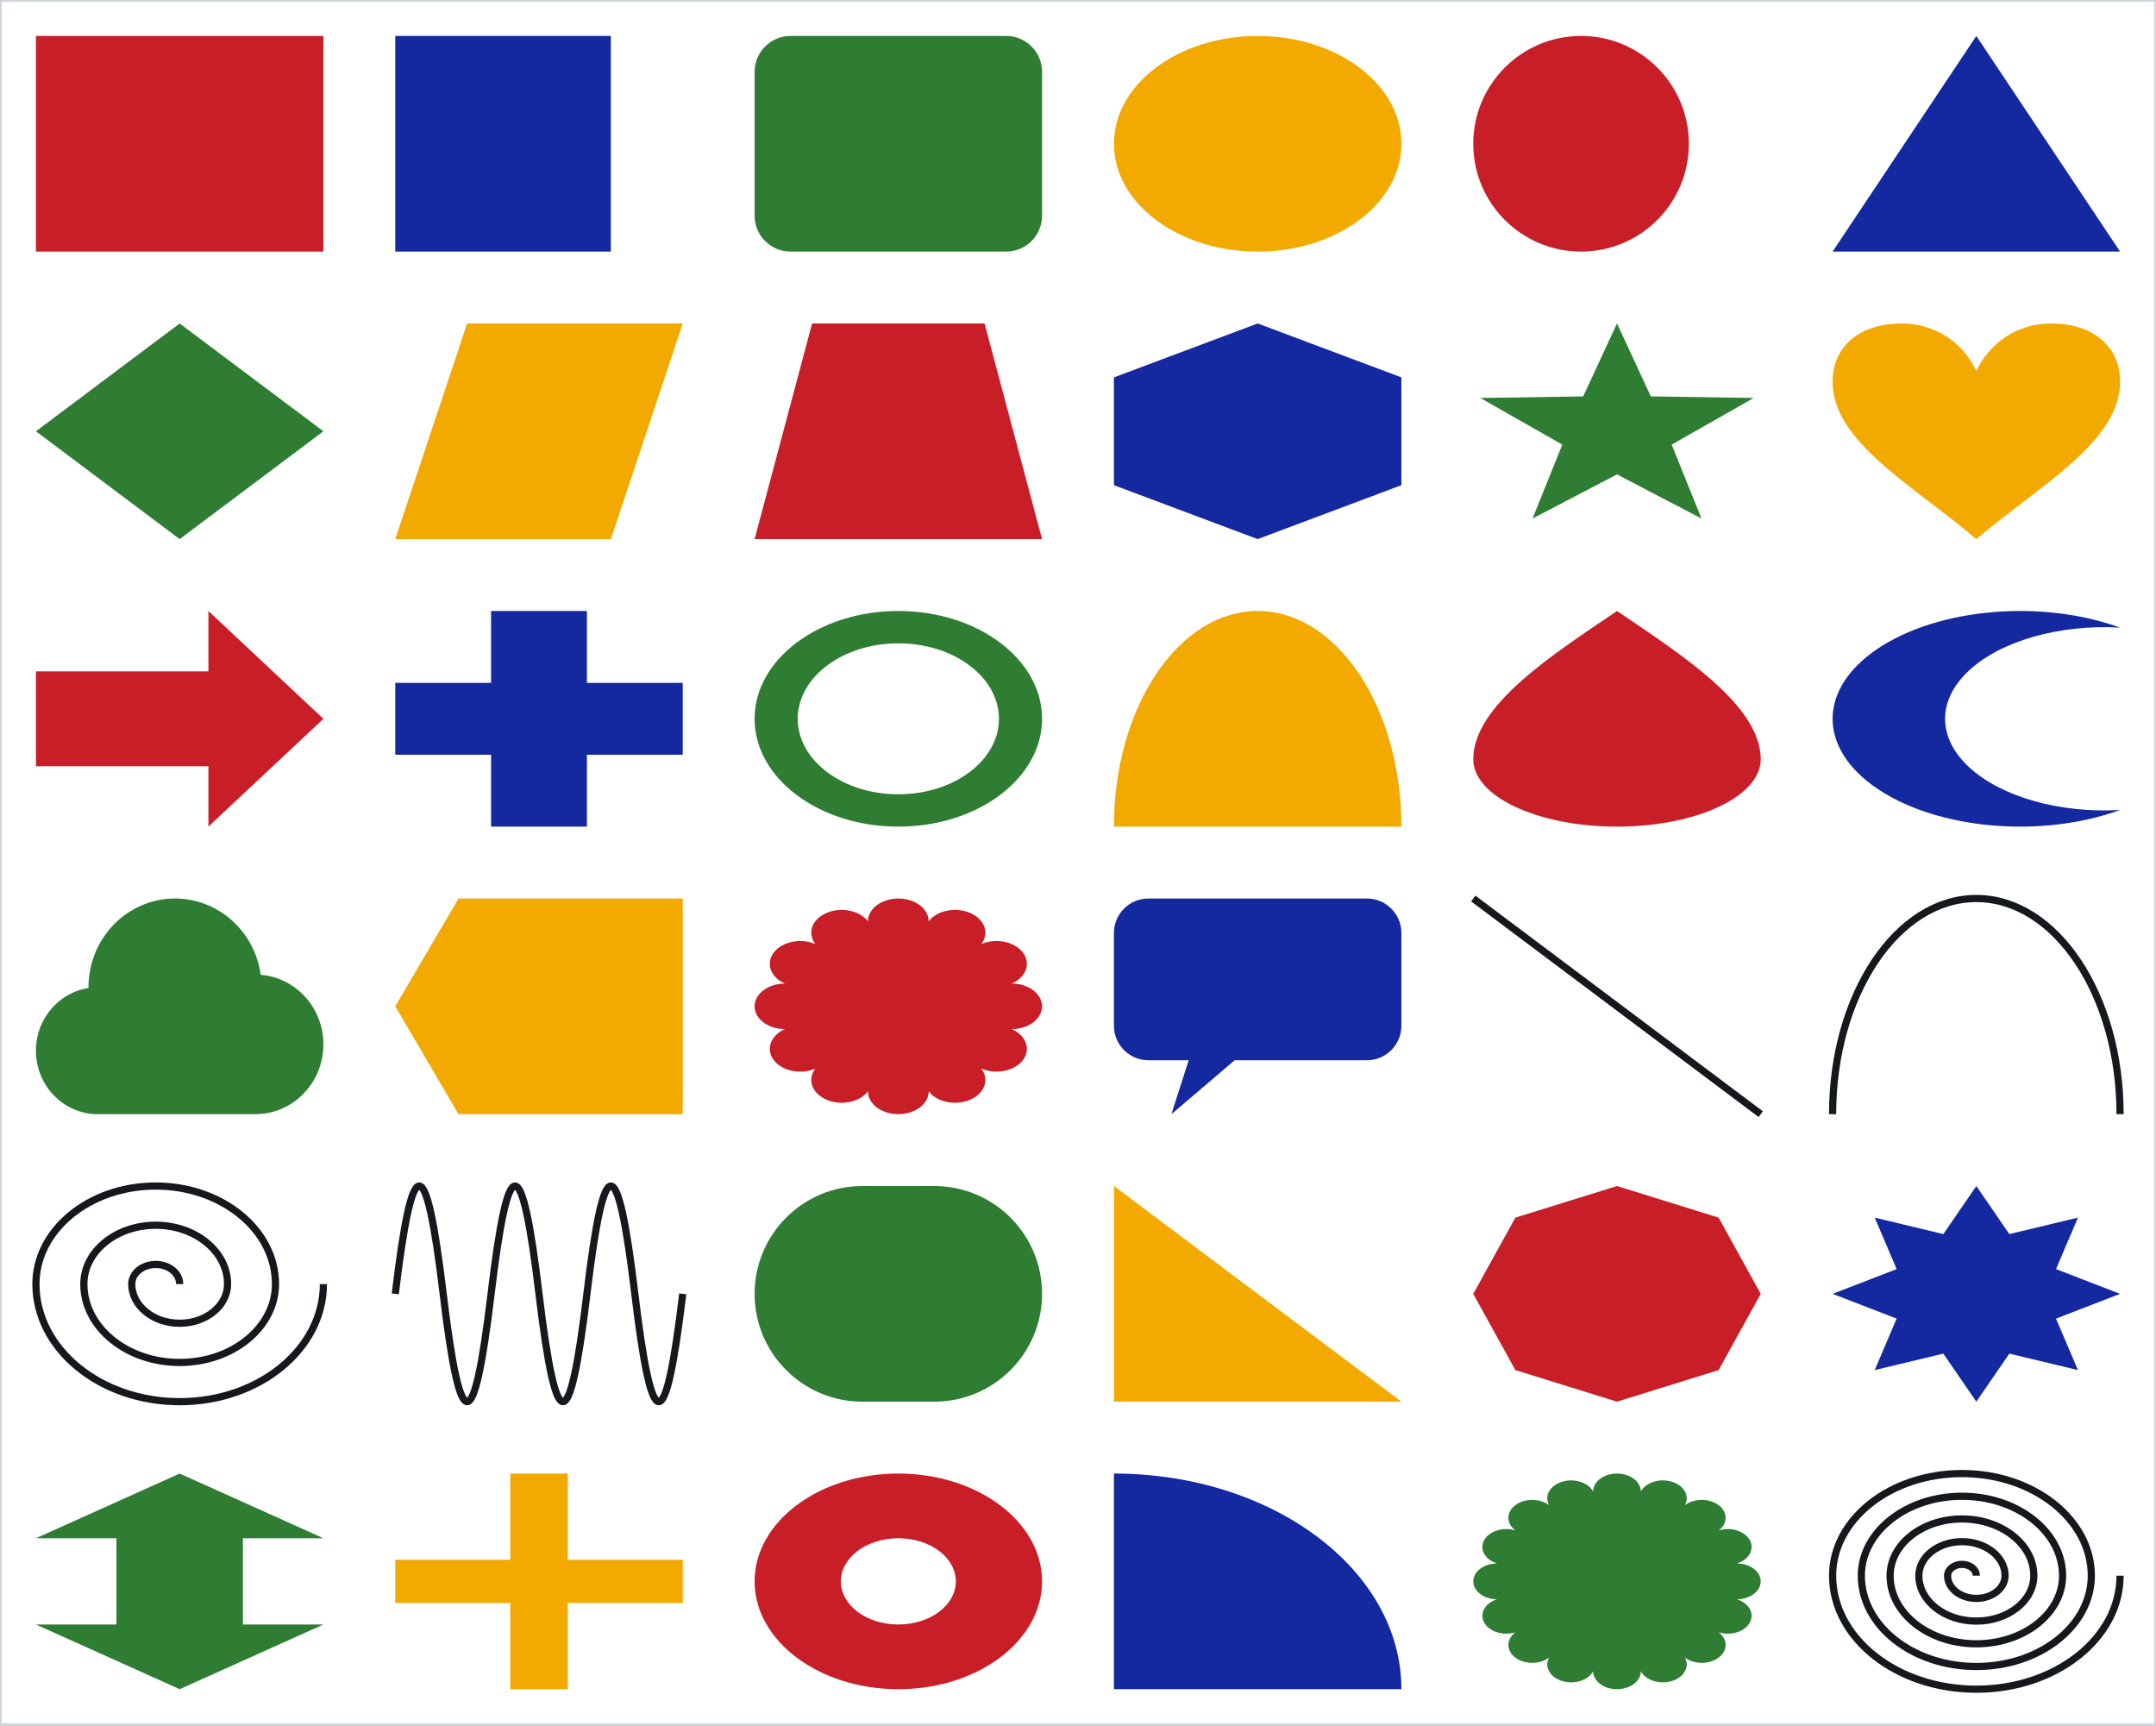
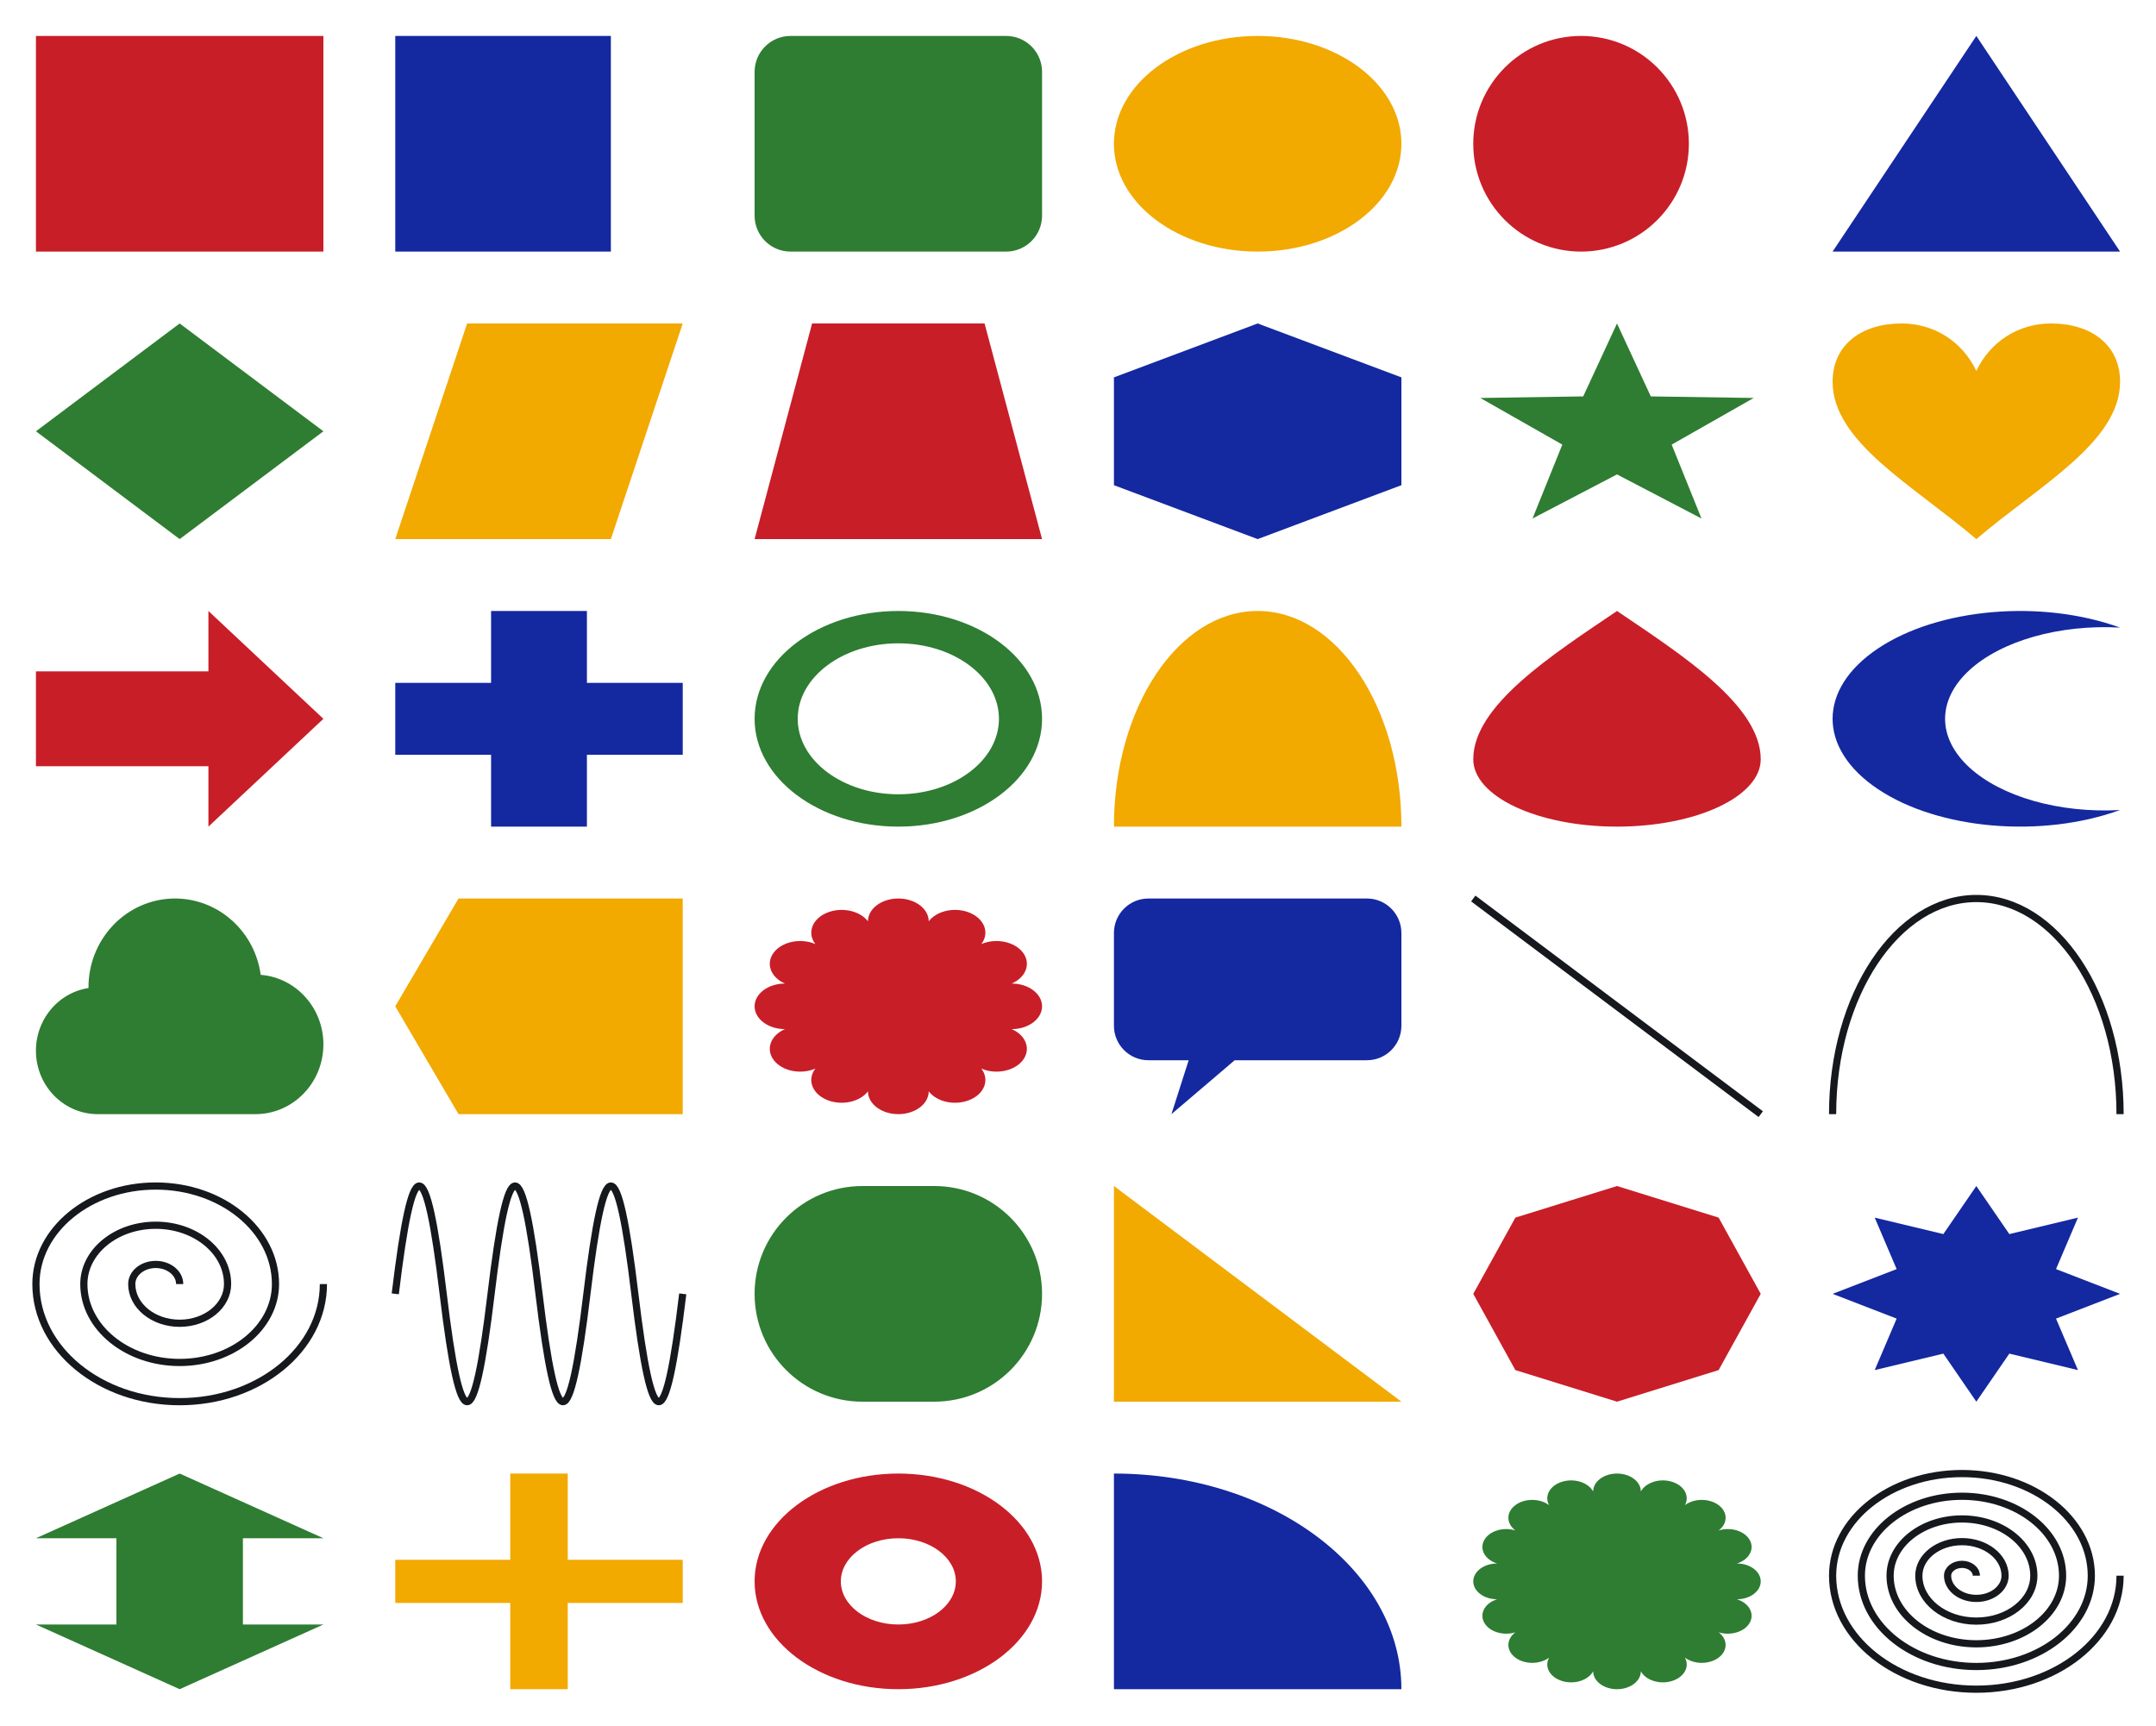
<svg xmlns="http://www.w3.org/2000/svg" viewBox="0 0 600 480" width="600" height="480">
-   <path d="M0 0L600 0L600 480L0 480Z" fill="none" stroke="#cfd4da" stroke-width="1" stroke-linejoin="round" />
  <path d="M10 10L90 10L90 70L10 70Z" fill="#c81e28" />
  <path d="M110 10L170 10L170 70L110 70Z" fill="#1428a0" />
  <path d="M220 10L280 10C285.523 10 290 14.477 290 20L290 60C290 65.523 285.523 70 280 70L220 70C214.477 70 210 65.523 210 60L210 20C210 14.477 214.477 10 220 10Z" fill="#2e7d32" />
  <path d="M390 40C390 56.569 372.091 70 350 70C327.909 70 310 56.569 310 40C310 23.431 327.909 10 350 10C372.091 10 390 23.431 390 40Z" fill="#f2a900" />
  <path d="M470 40C470 56.569 456.569 70 440 70C423.431 70 410 56.569 410 40C410 23.431 423.431 10 440 10C456.569 10 470 23.431 470 40Z" fill="#c81e28" />
  <path d="M550 10L590 70L510 70Z" fill="#1428a0" />
  <path d="M50 90L90 120L50 150L10 120Z" fill="#2e7d32" />
  <path d="M130 90L190 90L170 150L110 150Z" fill="#f2a900" />
  <path d="M226 90L274 90L290 150L210 150Z" fill="#c81e28" />
  <path d="M350 90L390 105L390 135L350 150L310 135L310 105Z" fill="#1428a0" />
  <path d="M450 90L459.405 110.292L488.042 110.729L465.217 123.708L473.511 144.271L450 132L426.489 144.271L434.783 123.708L411.958 110.729L440.595 110.292Z" fill="#2e7d32" />
  <path d="M550 103.2C554 94.8 562 90 570.8 90C582 90 590 96 590 106.2C590 123 567.6 135 550 150C532.4 135 510 123 510 106.2C510 96 518 90 529.2 90C538 90 546 94.8 550 103.2Z" fill="#f2a900" />
  <path d="M10 186.8L58 186.8L58 170L90 200L58 230L58 213.2L10 213.2Z" fill="#c81e28" />
  <path d="M136.667 170L163.333 170L163.333 190L190 190L190 210L163.333 210L163.333 230L136.667 230L136.667 210L110 210L110 190L136.667 190Z" fill="#1428a0" />
  <path d="M290 200C290 216.569 272.091 230 250 230C227.909 230 210 216.569 210 200C210 183.431 227.909 170 250 170C272.091 170 290 183.431 290 200ZM278 200C278 188.402 265.464 179 250 179C234.536 179 222 188.402 222 200C222 211.598 234.536 221 250 221C265.464 221 278 211.598 278 200Z" fill="#2e7d32" fill-rule="evenodd" />
  <path d="M310 230C310 196.863 327.909 170 350 170C372.091 170 390 196.863 390 230Z" fill="#f2a900" />
  <path d="M450 170C468 182.188 490 196.25 490 211.25C490 221.605 472.091 230 450 230C427.909 230 410 221.605 410 211.25C410 196.25 432 182.188 450 170Z" fill="#c81e28" />
  <path d="M590 174.624C568.148 166.702 539.505 169.167 522.645 180.421C505.785 191.674 505.785 208.326 522.645 219.579C539.505 230.833 568.148 233.298 590 225.376C573.196 226.328 556.909 221.71 547.992 213.465C539.075 205.221 539.075 194.779 547.992 186.535C556.909 178.29 573.196 173.672 590 174.624Z" fill="#1428a0" />
  <path d="M27.205 310C18.205 310 10.726 302.885 10.049 293.68C9.373 284.475 15.727 276.29 24.625 274.906C24.523 261.898 34.271 251.038 46.917 250.069C59.564 249.101 70.776 258.358 72.557 271.237C82.689 272.053 90.383 280.932 89.985 291.349C89.587 301.766 81.239 310 71.075 310Z" fill="#2e7d32" />
  <path d="M127.6 250L190 250L190 310L127.6 310L110 280Z" fill="#f2a900" />
  <path d="M241.547 256.34C241.547 252.838 245.332 250 250 250C254.668 250 258.453 252.838 258.453 256.34C260.787 253.307 265.957 252.269 270 254.019C274.043 255.77 275.428 259.647 273.094 262.679C277.137 260.929 282.307 261.968 284.641 265C286.975 268.032 285.59 271.91 281.547 273.66C286.215 273.66 290 276.499 290 280C290 283.501 286.215 286.34 281.547 286.34C285.59 288.09 286.975 291.968 284.641 295C282.307 298.032 277.137 299.071 273.094 297.321C275.428 300.353 274.043 304.23 270 305.981C265.957 307.731 260.787 306.693 258.453 303.66C258.453 307.162 254.668 310 250 310C245.332 310 241.547 307.162 241.547 303.66C239.213 306.693 234.043 307.731 230 305.981C225.957 304.23 224.572 300.353 226.906 297.321C222.863 299.071 217.693 298.032 215.359 295C213.025 291.968 214.41 288.09 218.453 286.34C213.785 286.34 210 283.501 210 280C210 276.499 213.785 273.66 218.453 273.66C214.41 271.91 213.025 268.032 215.359 265C217.693 261.968 222.863 260.929 226.906 262.679C224.572 259.647 225.957 255.77 230 254.019C234.043 252.269 239.213 253.307 241.547 256.34Z" fill="#c81e28" />
  <path d="M319.6 250L380.4 250C385.702 250 390 254.298 390 259.6L390 285.4C390 290.702 385.702 295 380.4 295L343.6 295L326 310L330.8 295L319.6 295C314.298 295 310 290.702 310 285.4L310 259.6C310 254.298 314.298 250 319.6 250Z" fill="#1428a0" />
  <path d="M410 250L490 310" fill="none" stroke="#15181d" stroke-width="2" stroke-linejoin="round" />
  <path d="M510 310C510 276.863 527.909 250 550 250C572.091 250 590 276.863 590 310" fill="none" stroke="#15181d" stroke-width="2" stroke-linejoin="round" />
  <path d="M50 357.273C50 354.26 47.015 351.818 43.333 351.818C39.651 351.818 36.667 354.26 36.667 357.273C36.667 363.298 42.636 368.182 50 368.182C57.364 368.182 63.333 363.298 63.333 357.273C63.333 348.235 54.379 340.909 43.333 340.909C32.288 340.909 23.333 348.235 23.333 357.273C23.333 369.323 35.272 379.091 50 379.091C64.728 379.091 76.667 369.323 76.667 357.273C76.667 342.21 61.743 330 43.333 330C24.924 330 10 342.21 10 357.273C10 375.348 27.909 390 50 390C72.091 390 90 375.348 90 357.273" fill="none" stroke="#15181d" stroke-width="2" stroke-linejoin="round" />
  <path d="M110 360C114.8 320 118.533 320 123.333 360C128.133 400 131.867 400 136.667 360C141.467 320 145.2 320 150 360C154.8 400 158.533 400 163.333 360C168.133 320 171.867 320 176.667 360C181.467 400 185.2 400 190 360" fill="none" stroke="#15181d" stroke-width="2" stroke-linejoin="round" />
  <path d="M240 330L260 330C276.569 330 290 343.431 290 360C290 376.569 276.569 390 260 390L240 390C223.431 390 210 376.569 210 360C210 343.431 223.431 330 240 330Z" fill="#2e7d32" />
  <path d="M310 330L390 390L310 390Z" fill="#f2a900" />
  <path d="M450 330L478.284 338.787L490 360L478.284 381.213L450 390L421.716 381.213L410 360L421.716 338.787Z" fill="#c81e28" />
  <path d="M550 330L559.184 343.37L578.284 338.787L572.173 353.112L590 360L572.173 366.888L578.284 381.213L559.184 376.63L550 390L540.816 376.63L521.716 381.213L527.827 366.888L510 360L527.827 353.112L521.716 338.787L540.816 343.37Z" fill="#1428a0" />
  <path d="M50 470L10 452L32.4 452L32.4 428L10 428L50 410L90 428L67.6 428L67.6 452L90 452Z" fill="#2e7d32" />
  <path d="M142 410L158 410L158 434L190 434L190 446L158 446L158 470L142 470L142 446L110 446L110 434L142 434Z" fill="#f2a900" />
  <path d="M290 440C290 456.569 272.091 470 250 470C227.909 470 210 456.569 210 440C210 423.431 227.909 410 250 410C272.091 410 290 423.431 290 440ZM266 440C266 433.373 258.837 428 250 428C241.163 428 234 433.373 234 440C234 446.627 241.163 452 250 452C258.837 452 266 446.627 266 440Z" fill="#c81e28" fill-rule="evenodd" />
  <path d="M310 470L310 410C354.183 410 390 436.863 390 470Z" fill="#1428a0" />
  <path d="M443.364 414.977C443.364 412.228 446.335 410 450 410C453.665 410 456.636 412.228 456.636 414.977C458.039 412.438 461.921 411.232 465.307 412.284C468.694 413.336 470.302 416.247 468.899 418.787C471.491 416.843 475.693 416.843 478.284 418.787C480.876 420.731 480.876 423.882 478.284 425.826C481.67 424.774 485.553 425.98 486.955 428.519C488.358 431.059 486.75 433.971 483.364 435.023C487.029 435.023 490 437.251 490 440C490 442.749 487.029 444.977 483.364 444.977C486.75 446.029 488.358 448.941 486.955 451.481C485.553 454.02 481.67 455.226 478.284 454.174C480.876 456.118 480.876 459.269 478.284 461.213C475.693 463.157 471.491 463.157 468.899 461.213C470.302 463.753 468.694 466.664 465.307 467.716C461.921 468.768 458.039 467.562 456.636 465.023C456.636 467.772 453.665 470 450 470C446.335 470 443.364 467.772 443.364 465.023C441.961 467.562 438.079 468.768 434.693 467.716C431.306 466.664 429.698 463.753 431.101 461.213C428.509 463.157 424.307 463.157 421.716 461.213C419.124 459.269 419.124 456.118 421.716 454.174C418.33 455.226 414.447 454.02 413.045 451.481C411.642 448.941 413.25 446.029 416.636 444.977C412.971 444.977 410 442.749 410 440C410 437.251 412.971 435.023 416.636 435.023C413.25 433.971 411.642 431.059 413.045 428.519C414.447 425.98 418.33 424.774 421.716 425.826C419.124 423.882 419.124 420.731 421.716 418.787C424.307 416.843 428.509 416.843 431.101 418.787C429.698 416.247 431.306 413.336 434.693 412.284C438.079 411.232 441.961 412.438 443.364 414.977Z" fill="#2e7d32" />
  <path d="M550 438.421C550 436.677 548.209 435.263 546 435.263C543.791 435.263 542 436.677 542 438.421C542 441.909 545.582 444.737 550 444.737C554.418 444.737 558 441.909 558 438.421C558 433.189 552.627 428.947 546 428.947C539.373 428.947 534 433.189 534 438.421C534 445.397 541.163 451.053 550 451.053C558.837 451.053 566 445.397 566 438.421C566 429.701 557.046 422.632 546 422.632C534.954 422.632 526 429.701 526 438.421C526 448.885 536.745 457.368 550 457.368C563.255 457.368 574 448.885 574 438.421C574 426.213 561.464 416.316 546 416.316C530.536 416.316 518 426.213 518 438.421C518 452.374 532.327 463.684 550 463.684C567.673 463.684 582 452.374 582 438.421C582 422.725 565.882 410 546 410C526.118 410 510 422.725 510 438.421C510 455.862 527.909 470 550 470C572.091 470 590 455.862 590 438.421" fill="none" stroke="#15181d" stroke-width="2" stroke-linejoin="round" />
</svg>
